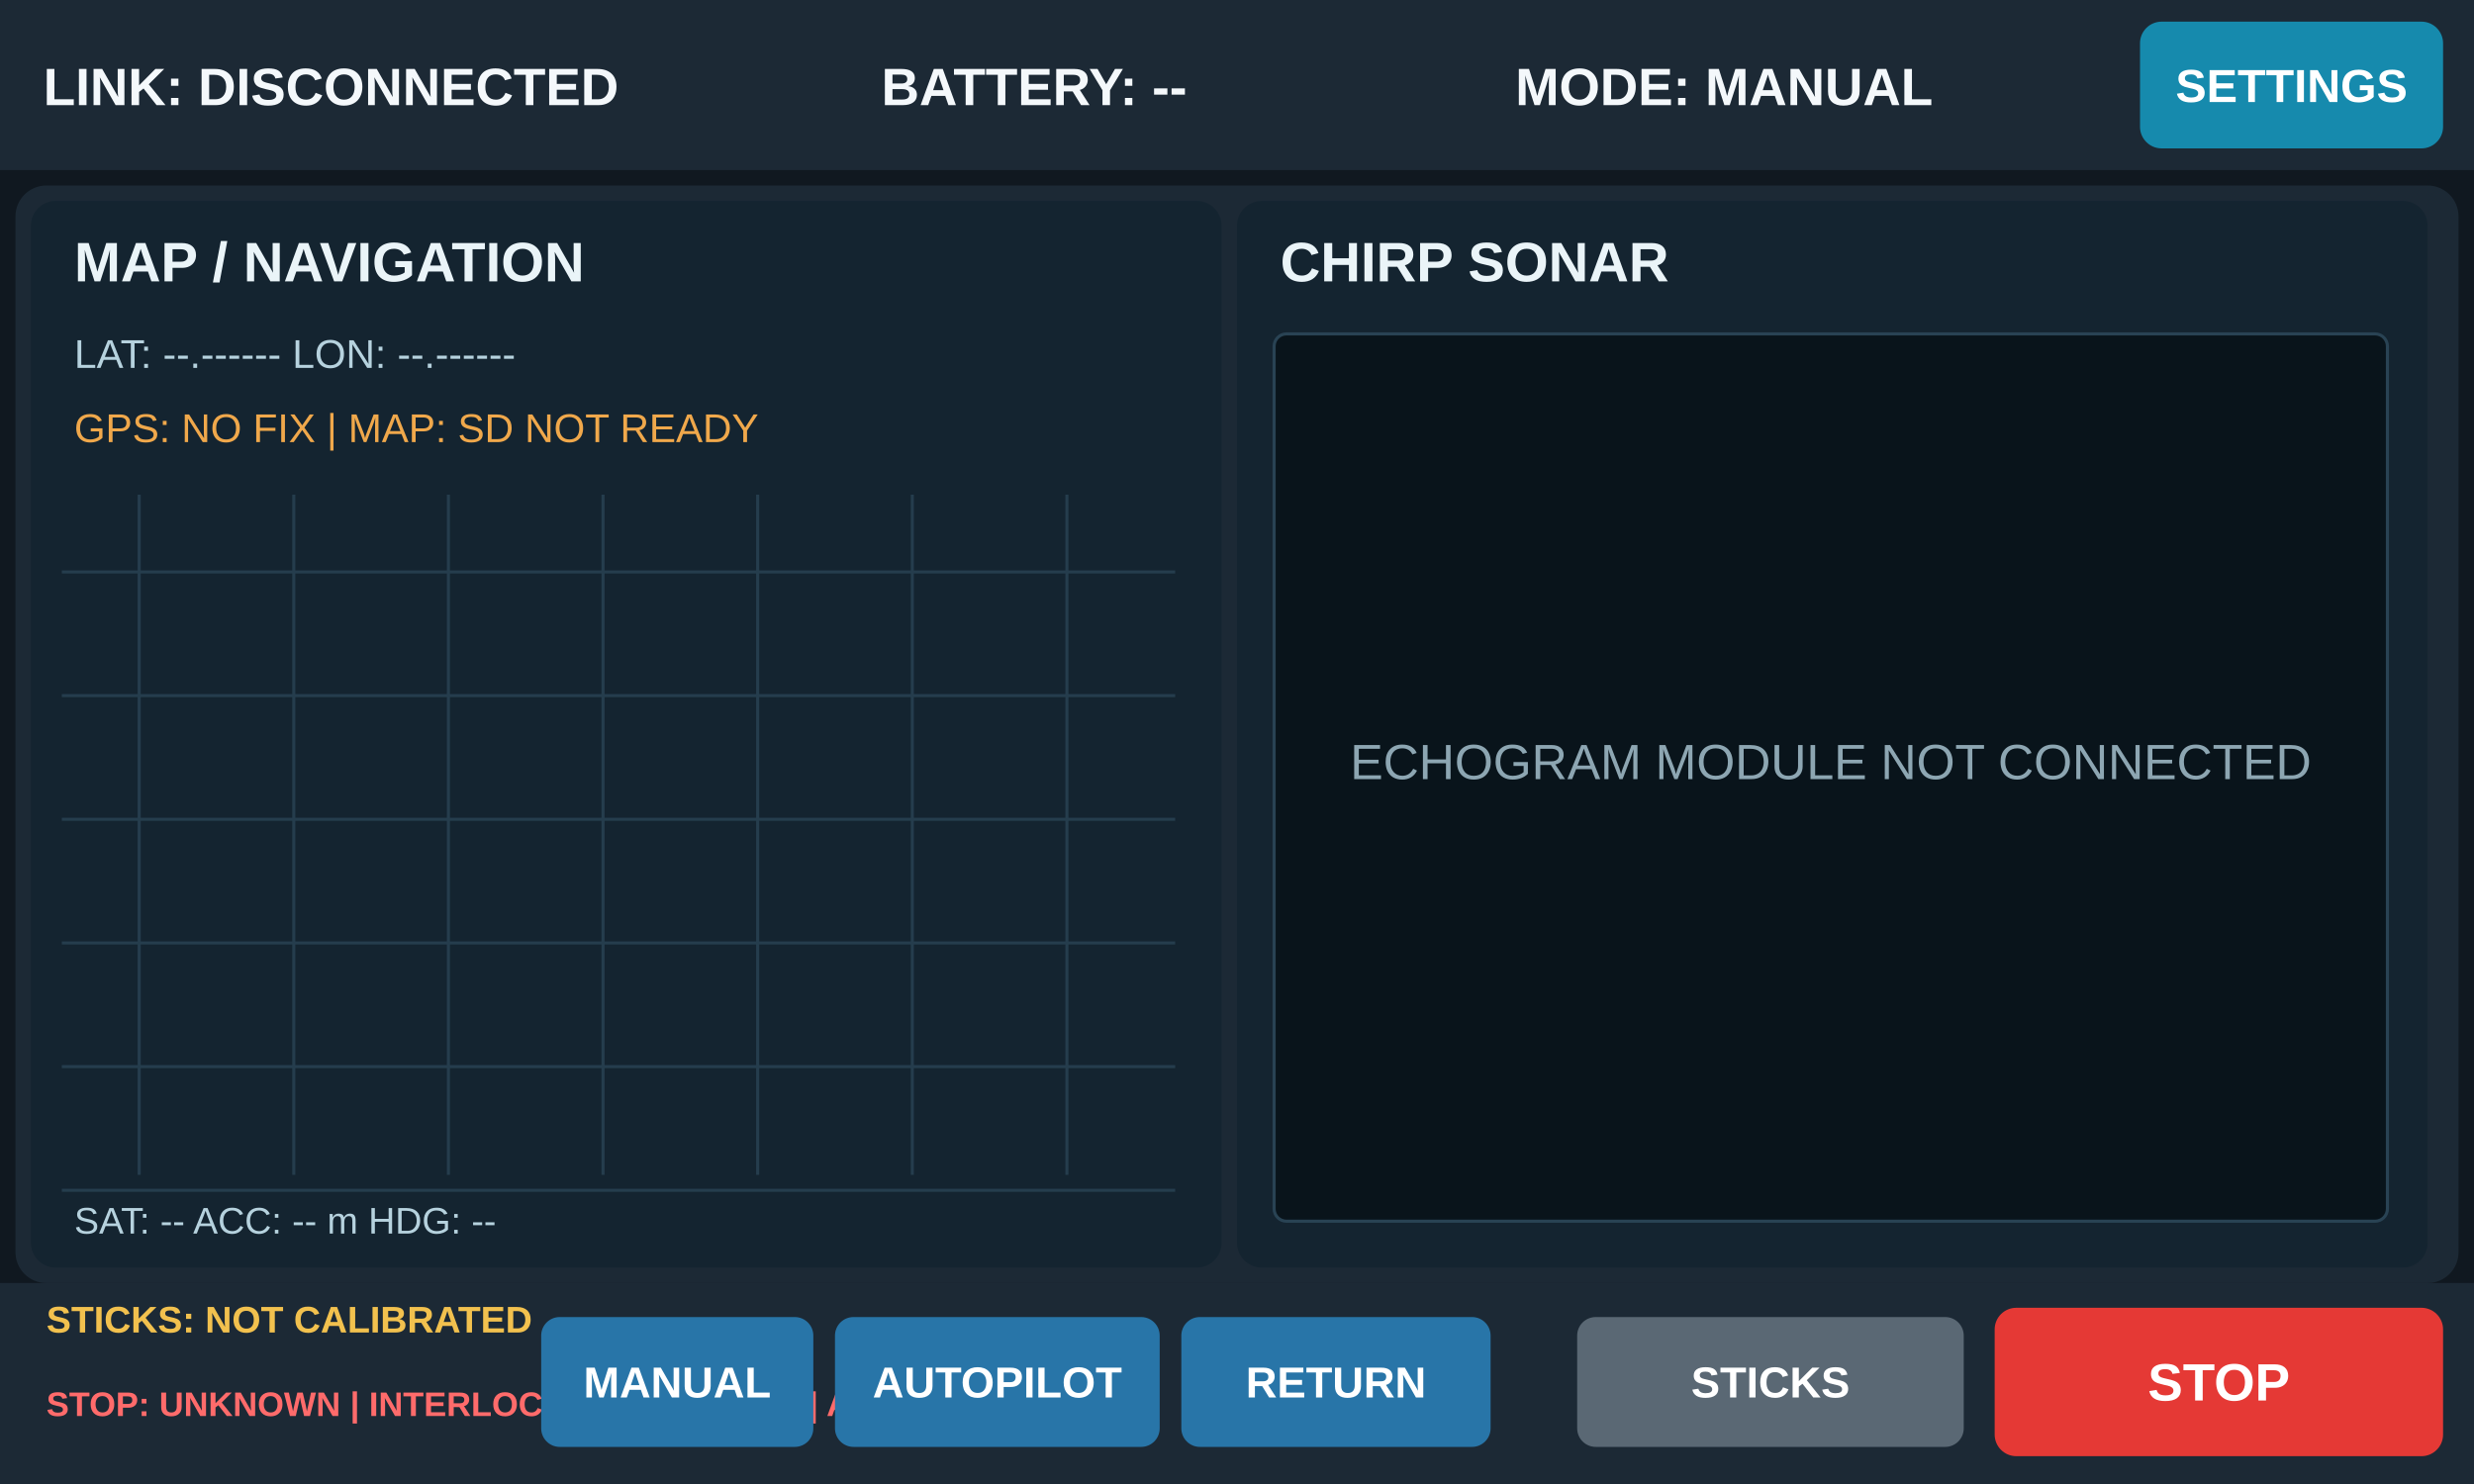
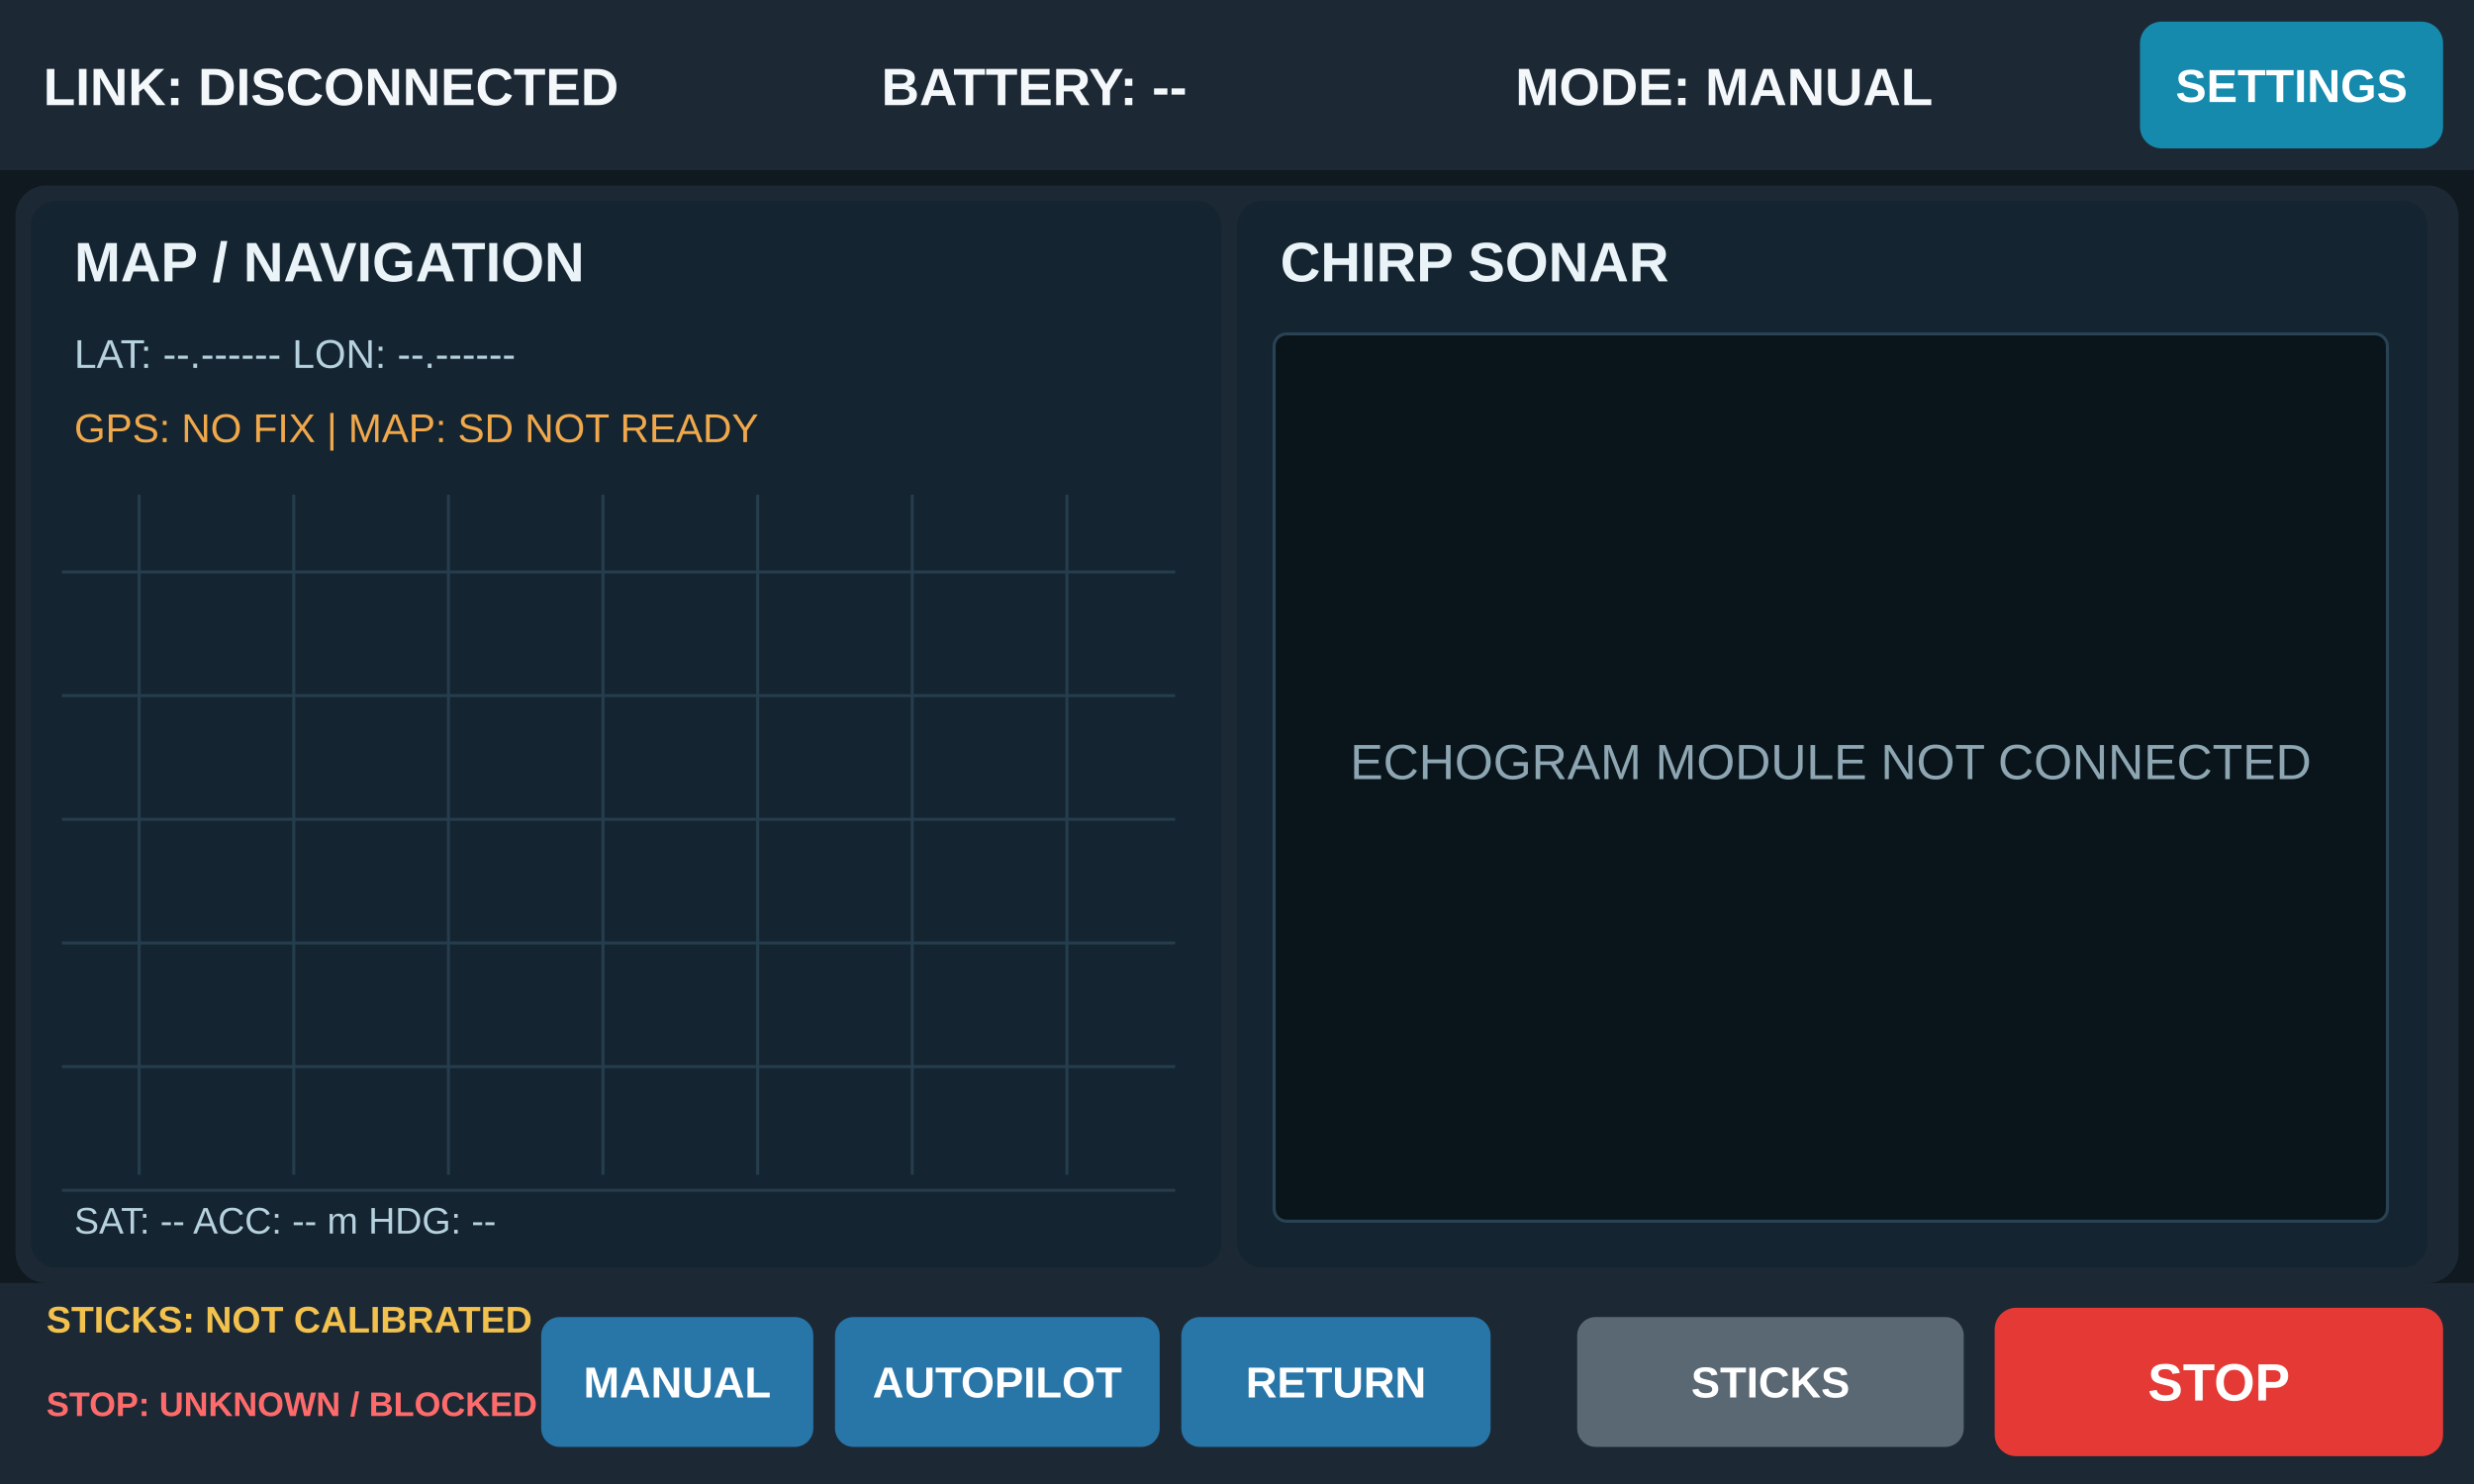
<svg xmlns="http://www.w3.org/2000/svg" width="800" height="480" viewBox="0 0 800 480">
  <rect width="800" height="480" fill="#101820" />
  <rect x="0" y="0" width="800" height="55" fill="#1c2935" />
  <text x="14" y="34" fill="#f4f8fb" font-family="Arial,sans-serif" font-size="17" font-weight="700">LINK: DISCONNECTED</text>
  <text x="285" y="34" fill="#f4f8fb" font-family="Arial,sans-serif" font-size="17" font-weight="700">BATTERY: --</text>
  <text x="490" y="34" fill="#f4f8fb" font-family="Arial,sans-serif" font-size="17" font-weight="700">MODE: MANUAL</text>
  <rect x="692" y="7" width="98" height="41" rx="7" fill="#168aad" />
  <text x="741" y="33" text-anchor="middle" fill="white" font-family="Arial" font-size="15" font-weight="bold">SETTINGS</text>
  <rect x="5" y="60" width="790" height="355" rx="10" fill="#1c2935" />
  <rect x="10" y="65" width="385" height="345" rx="8" fill="#142430" />
  <text x="24" y="91" fill="#eaf4f8" font-family="Arial" font-size="18" font-weight="bold">MAP / NAVIGATION</text>
  <text x="24" y="119" fill="#b6d2de" font-family="Arial" font-size="13">LAT: --.------   LON: --.------</text>
  <text x="24" y="143" fill="#f0a84b" font-family="Arial" font-size="13">GPS: NO FIX | MAP: SD NOT READY</text>
  <g stroke="#294354" stroke-width="1" opacity=".8">
    <path d="M45 160V380 M95 160V380 M145 160V380 M195 160V380 M245 160V380 M295 160V380 M345 160V380 M20 185H380 M20 225H380 M20 265H380 M20 305H380 M20 345H380 M20 385H380" />
  </g>
  <text x="24" y="399" fill="#b6d2de" font-family="Arial" font-size="12">SAT: --   ACC: -- m   HDG: --</text>
  <rect x="400" y="65" width="385" height="345" rx="8" fill="#142430" />
  <text x="414" y="91" fill="#eaf4f8" font-family="Arial" font-size="18" font-weight="bold">CHIRP SONAR</text>
  <rect x="412" y="108" width="360" height="287" rx="4" fill="#09141b" stroke="#294354" />
  <text x="592" y="252" text-anchor="middle" fill="#8da6b2" font-family="Arial" font-size="16">ECHOGRAM MODULE NOT CONNECTED</text>
  <rect x="0" y="415" width="800" height="65" fill="#1c2935" />
  <text x="15" y="431" fill="#f2c14e" font-family="Arial" font-size="12" font-weight="bold">STICKS: NOT CALIBRATED</text>
-   <text x="15" y="458" fill="#ff6b6b" font-family="Arial" font-size="11" font-weight="bold">STOP: UNKNOWN | INTERLOCKS NOT READY | ACK: 0</text>
+   <text x="15" y="458" fill="#ff6b6b" font-family="Arial" font-size="11" font-weight="bold">STOP: UNKNOWN / BLOCKED / ACK:0</text>
  <g>
    <rect x="175" y="426" width="88" height="42" rx="6" fill="#2875a8" />
    <text x="219" y="452" text-anchor="middle" fill="white" font-family="Arial" font-size="14" font-weight="bold">MANUAL</text>
    <rect x="270" y="426" width="105" height="42" rx="6" fill="#2875a8" />
    <text x="322.5" y="452" text-anchor="middle" fill="white" font-family="Arial" font-size="14" font-weight="bold">AUTOPILOT</text>
    <rect x="382" y="426" width="100" height="42" rx="6" fill="#2875a8" />
    <text x="432" y="452" text-anchor="middle" fill="white" font-family="Arial" font-size="14" font-weight="bold">RETURN</text>
    <rect x="510" y="426" width="125" height="42" rx="6" fill="#5a6874" />
    <text x="572.5" y="452" text-anchor="middle" fill="white" font-family="Arial" font-size="14" font-weight="bold">STICKS</text>
    <rect x="645" y="423" width="145" height="48" rx="7" fill="#e53935" />
    <text x="717.5" y="453" text-anchor="middle" fill="white" font-family="Arial" font-size="17" font-weight="bold">STOP</text>
  </g>
</svg>
